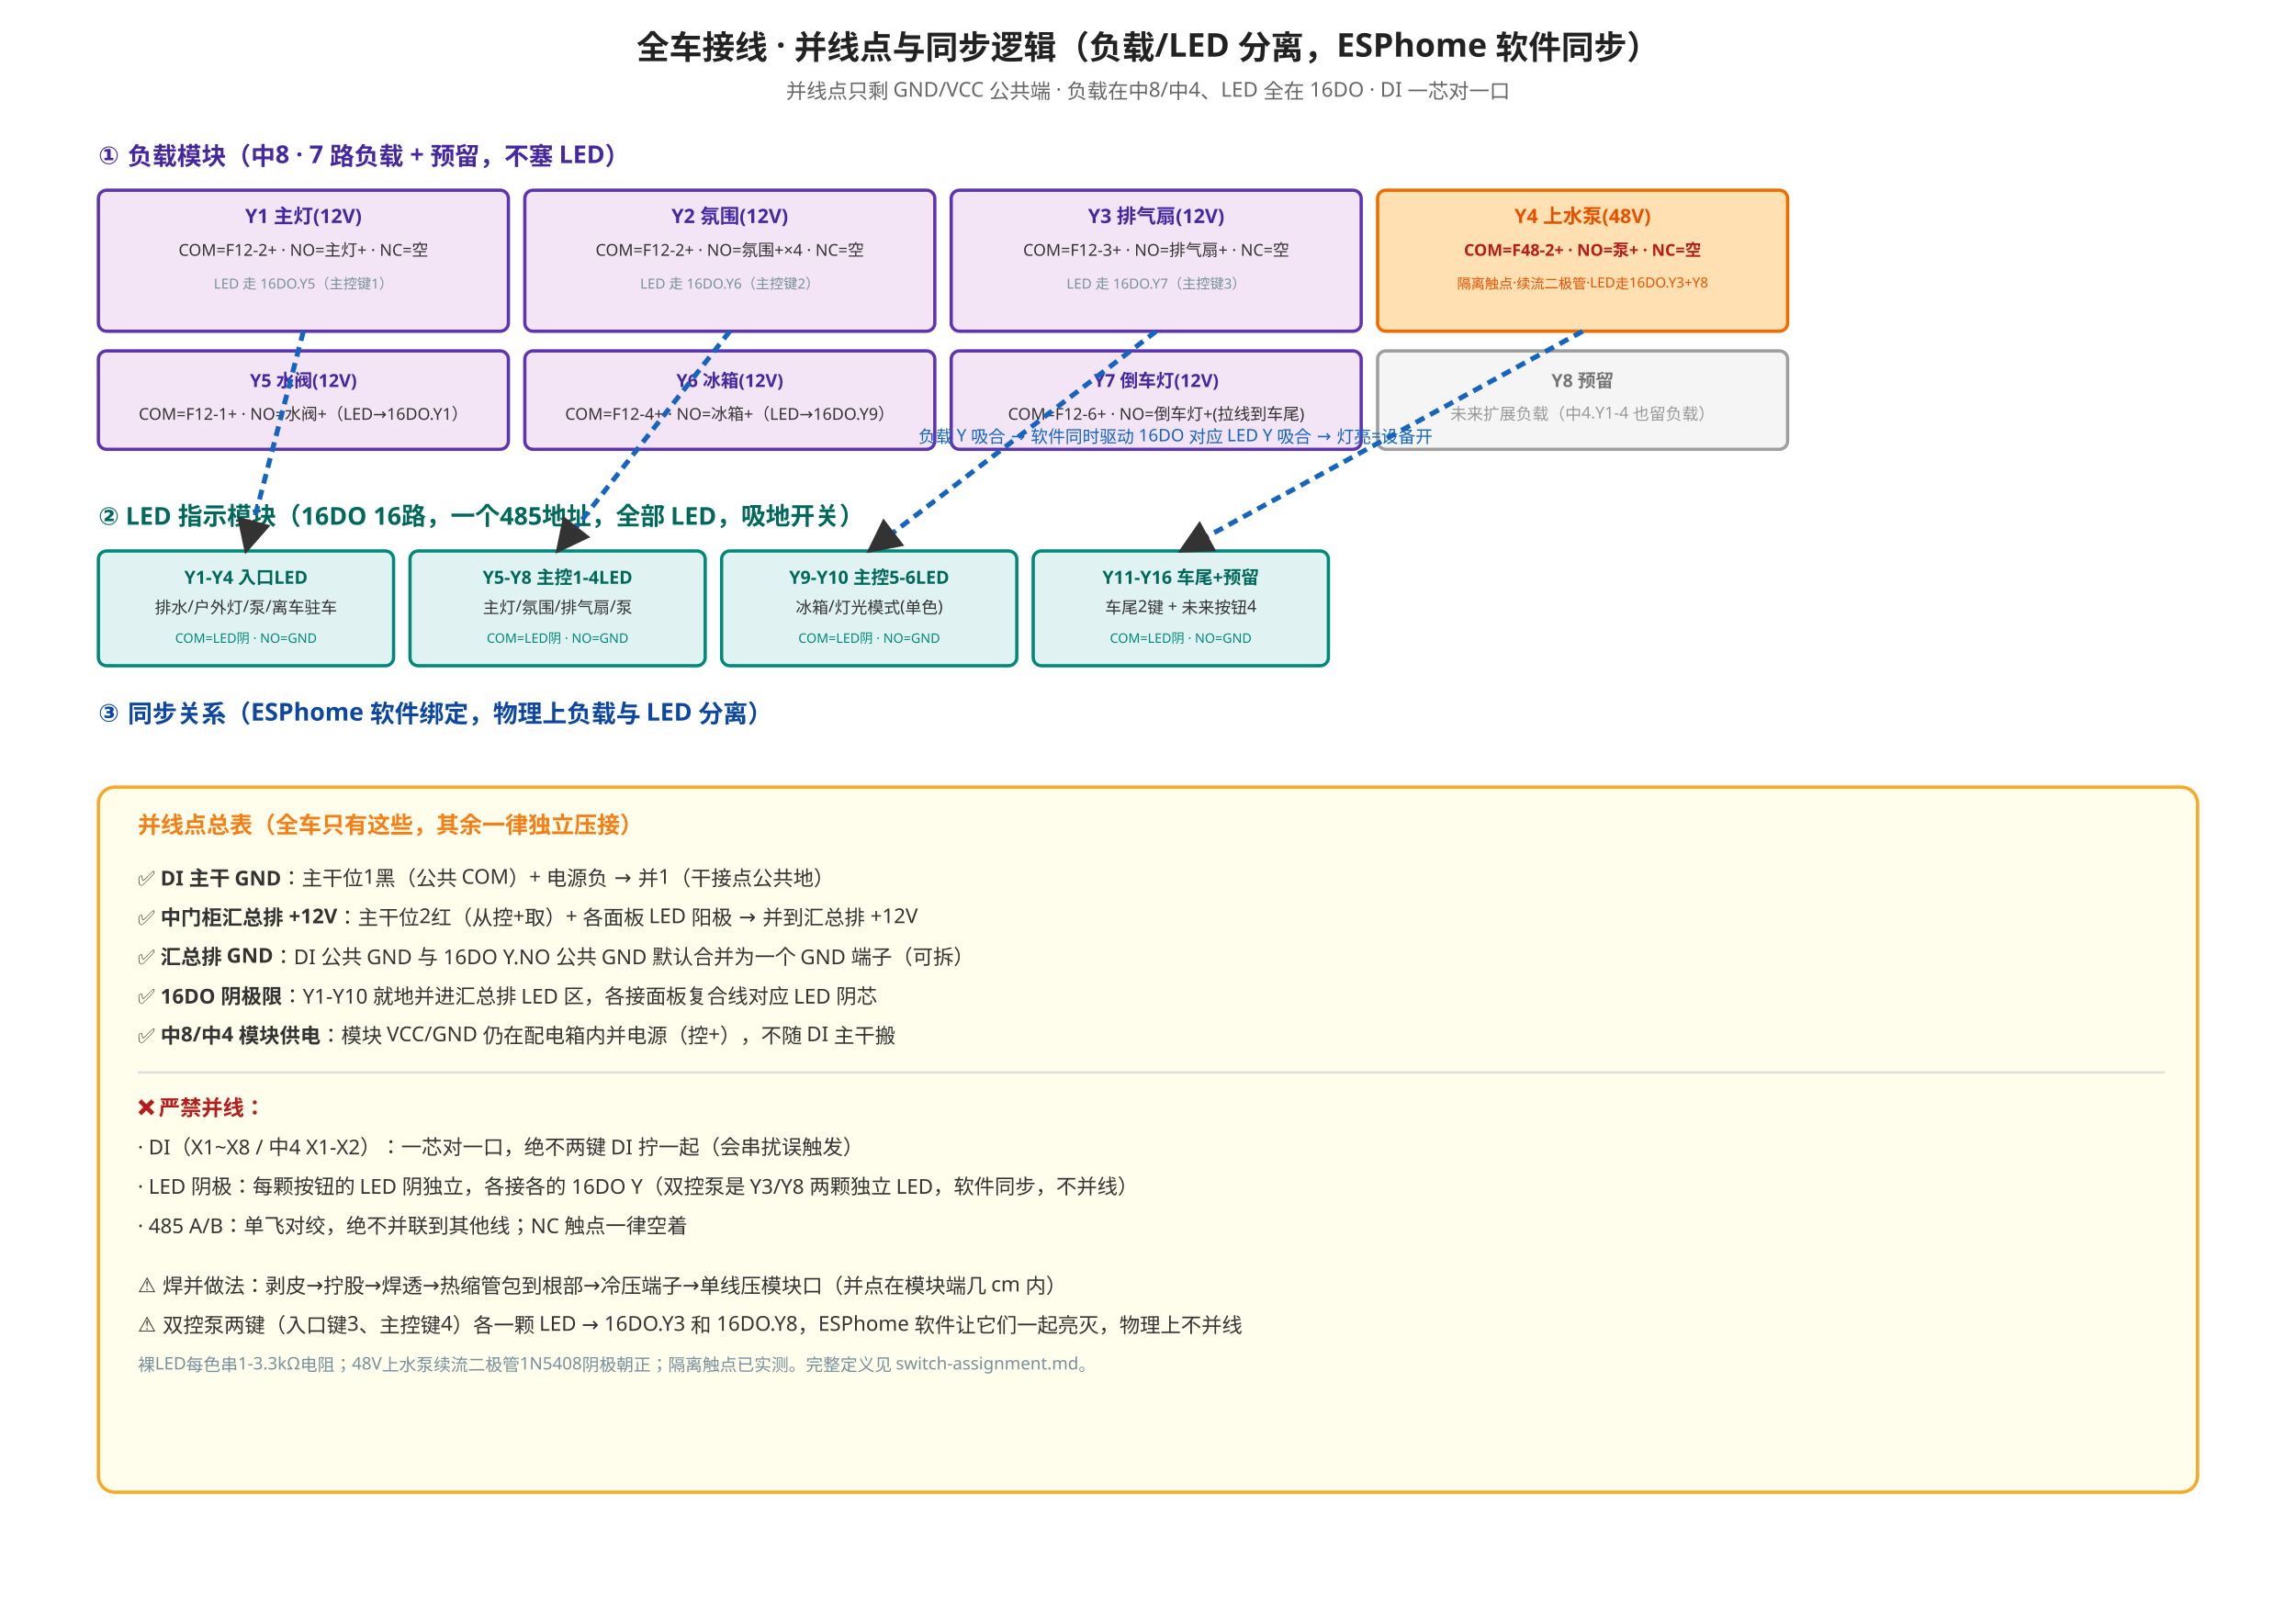
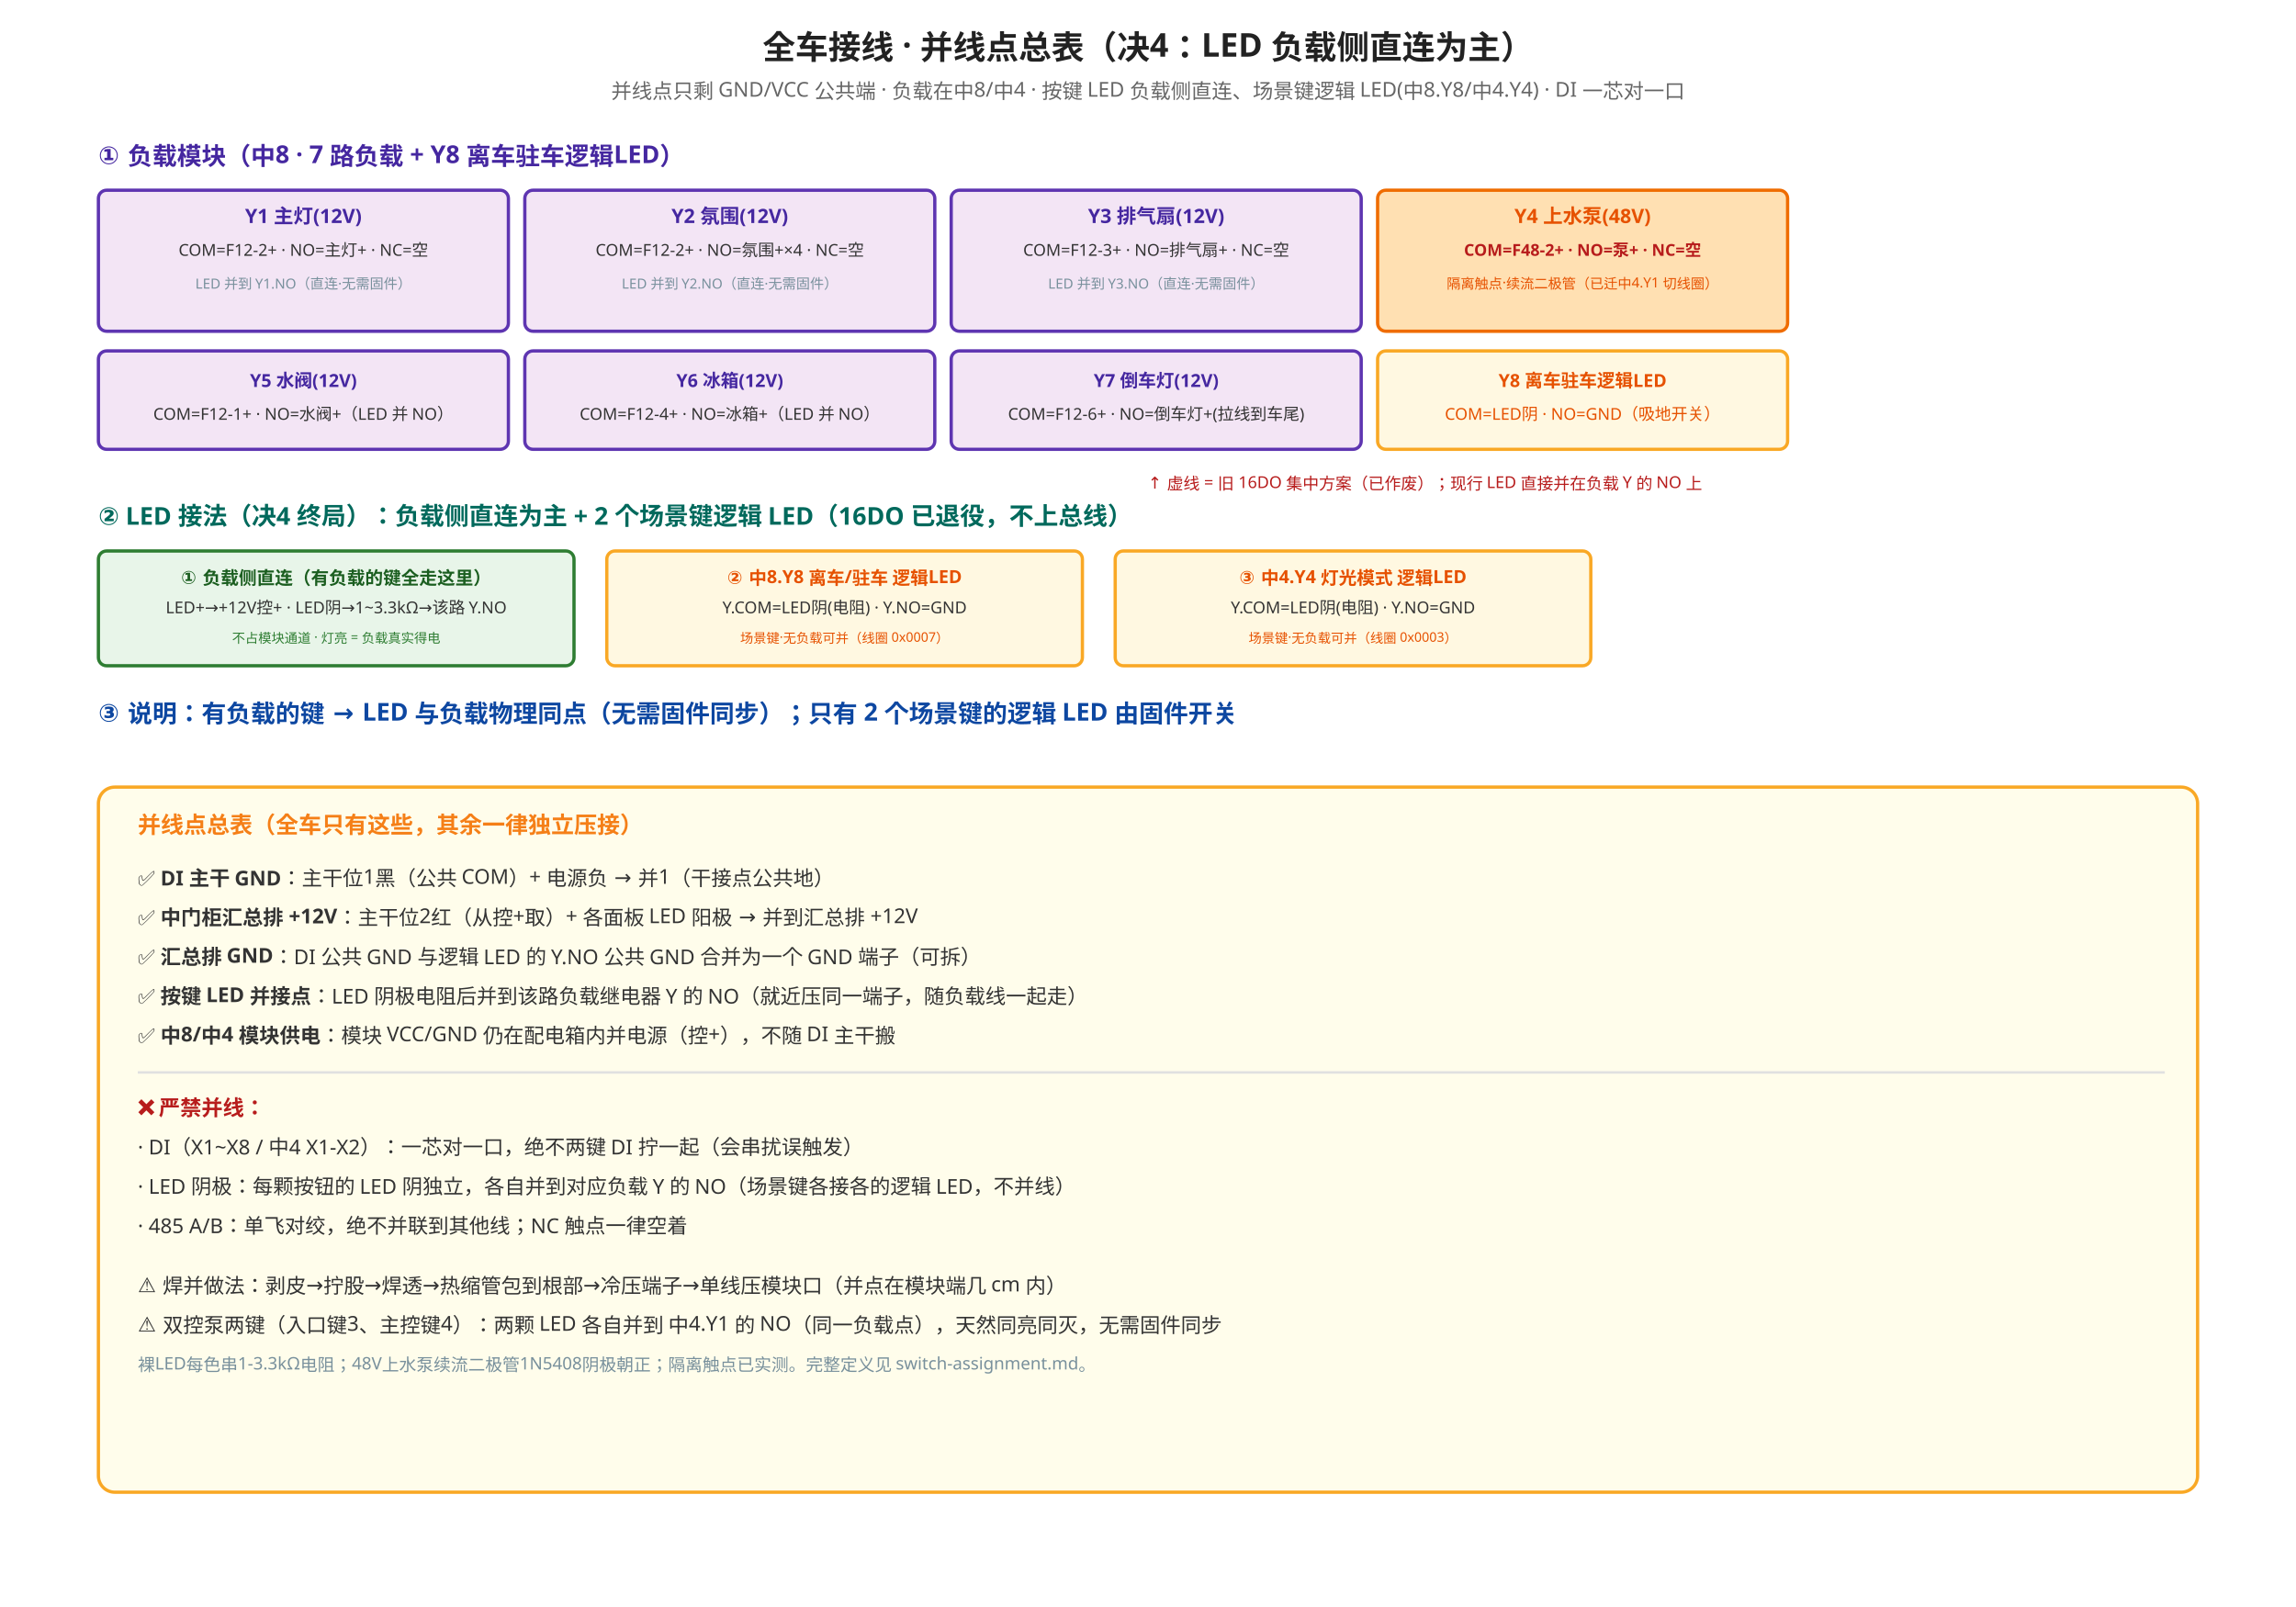
<svg xmlns="http://www.w3.org/2000/svg" viewBox="0 0 1400 980" width="1400" height="980" font-family="sans-serif">
  <defs>
    <marker id="arrow" viewBox="0 0 10 10" refX="9" refY="5" markerWidth="7" markerHeight="7" orient="auto-start-reverse">
      <path d="M0,0 L10,5 L0,10 z" fill="#333" />
    </marker>
  </defs>
-   <text x="700" y="36" text-anchor="middle" font-size="20" font-weight="bold" fill="#222">全车接线 · 并线点与同步逻辑（负载/LED 分离，ESPhome 软件同步）</text>
-   <text x="700" y="60" text-anchor="middle" font-size="12.5" fill="#666">并线点只剩 GND/VCC 公共端 · 负载在中8/中4、LED 全在 16DO · DI 一芯对一口</text>
-   <text x="60" y="100" font-size="15" font-weight="bold" fill="#4527a0">① 负载模块（中8 · 7 路负载 + 预留，不塞 LED）</text>
+   <text x="700" y="36" text-anchor="middle" font-size="20" font-weight="bold" fill="#222">全车接线 · 并线点总表（决4：LED 负载侧直连为主）</text>
+   <text x="700" y="60" text-anchor="middle" font-size="12.5" fill="#666">并线点只剩 GND/VCC 公共端 · 负载在中8/中4 · 按键 LED 负载侧直连、场景键逻辑 LED(中8.Y8/中4.Y4) · DI 一芯对一口</text>
+   <text x="60" y="100" font-size="15" font-weight="bold" fill="#4527a0">① 负载模块（中8 · 7 路负载 + Y8 离车驻车逻辑LED）</text>
  <g font-size="10" text-anchor="middle">
    <rect x="60" y="116" width="250" height="86" rx="5" fill="#f3e5f5" stroke="#5e35b1" stroke-width="2" />
    <text x="185" y="136" font-size="12" font-weight="bold" fill="#4527a0">Y1 主灯(12V)</text>
    <text x="185" y="156" fill="#333">COM=F12-2+ · NO=主灯+ · NC=空</text>
-     <text x="185" y="176" font-size="8.5" fill="#78909c">LED 走 16DO.Y5（主控键1）</text>
+     <text x="185" y="176" font-size="8.5" fill="#78909c">LED 并到 Y1.NO（直连·无需固件）</text>
    <rect x="320" y="116" width="250" height="86" rx="5" fill="#f3e5f5" stroke="#5e35b1" stroke-width="2" />
    <text x="445" y="136" font-size="12" font-weight="bold" fill="#4527a0">Y2 氛围(12V)</text>
    <text x="445" y="156" fill="#333">COM=F12-2+ · NO=氛围+×4 · NC=空</text>
-     <text x="445" y="176" font-size="8.5" fill="#78909c">LED 走 16DO.Y6（主控键2）</text>
+     <text x="445" y="176" font-size="8.5" fill="#78909c">LED 并到 Y2.NO（直连·无需固件）</text>
    <rect x="580" y="116" width="250" height="86" rx="5" fill="#f3e5f5" stroke="#5e35b1" stroke-width="2" />
    <text x="705" y="136" font-size="12" font-weight="bold" fill="#4527a0">Y3 排气扇(12V)</text>
    <text x="705" y="156" fill="#333">COM=F12-3+ · NO=排气扇+ · NC=空</text>
-     <text x="705" y="176" font-size="8.5" fill="#78909c">LED 走 16DO.Y7（主控键3）</text>
+     <text x="705" y="176" font-size="8.5" fill="#78909c">LED 并到 Y3.NO（直连·无需固件）</text>
    <rect x="840" y="116" width="250" height="86" rx="5" fill="#ffe0b2" stroke="#ef6c00" stroke-width="2" />
    <text x="965" y="136" font-size="12" font-weight="bold" fill="#e65100">Y4 上水泵(48V)</text>
    <text x="965" y="156" fill="#b71c1c" font-weight="bold">COM=F48-2+ · NO=泵+ · NC=空</text>
-     <text x="965" y="176" font-size="8.5" fill="#e65100">隔离触点·续流二极管·LED走16DO.Y3+Y8</text>
+     <text x="965" y="176" font-size="8.5" fill="#e65100">隔离触点·续流二极管（已迁中4.Y1 切线圈）</text>
  </g>
  <g font-size="10" text-anchor="middle">
    <rect x="60" y="214" width="250" height="60" rx="5" fill="#f3e5f5" stroke="#5e35b1" stroke-width="2" />
    <text x="185" y="236" font-size="11" font-weight="bold" fill="#4527a0">Y5 水阀(12V)</text>
-     <text x="185" y="256" fill="#333">COM=F12-1+ · NO=水阀+（LED→16DO.Y1）</text>
+     <text x="185" y="256" fill="#333">COM=F12-1+ · NO=水阀+（LED 并 NO）</text>
    <rect x="320" y="214" width="250" height="60" rx="5" fill="#f3e5f5" stroke="#5e35b1" stroke-width="2" />
    <text x="445" y="236" font-size="11" font-weight="bold" fill="#4527a0">Y6 冰箱(12V)</text>
-     <text x="445" y="256" fill="#333">COM=F12-4+ · NO=冰箱+（LED→16DO.Y9）</text>
+     <text x="445" y="256" fill="#333">COM=F12-4+ · NO=冰箱+（LED 并 NO）</text>
    <rect x="580" y="214" width="250" height="60" rx="5" fill="#f3e5f5" stroke="#5e35b1" stroke-width="2" />
    <text x="705" y="236" font-size="11" font-weight="bold" fill="#4527a0">Y7 倒车灯(12V)</text>
    <text x="705" y="256" fill="#333">COM=F12-6+ · NO=倒车灯+(拉线到车尾)</text>
-     <rect x="840" y="214" width="250" height="60" rx="5" fill="#f5f5f5" stroke="#9e9e9e" stroke-width="2" />
-     <text x="965" y="236" font-size="11" font-weight="bold" fill="#757575">Y8 预留</text>
-     <text x="965" y="256" fill="#999">未来扩展负载（中4.Y1-4 也留负载）</text>
+     <rect x="840" y="214" width="250" height="60" rx="5" fill="#fff8e1" stroke="#f9a825" stroke-width="2" />
+     <text x="965" y="236" font-size="11" font-weight="bold" fill="#e65100">Y8 离车驻车逻辑LED</text>
+     <text x="965" y="256" fill="#e65100">COM=LED阴 · NO=GND（吸地开关）</text>
  </g>
-   <text x="60" y="320" font-size="15" font-weight="bold" fill="#00695c">② LED 指示模块（16DO 16路，一个485地址，全部 LED，吸地开关）</text>
+   <text x="60" y="320" font-size="15" font-weight="bold" fill="#00695c">② LED 接法（决4 终局）：负载侧直连为主 + 2 个场景键逻辑 LED（16DO 已退役，不上总线）</text>
  <g font-size="10" text-anchor="middle">
-     <rect x="60" y="336" width="180" height="70" rx="5" fill="#e0f2f1" stroke="#00897b" stroke-width="2" />
-     <text x="150" y="356" font-size="11" font-weight="bold" fill="#00695c">Y1-Y4 入口LED</text>
-     <text x="150" y="374" fill="#333">排水/户外灯/泵/离车驻车</text>
-     <text x="150" y="392" font-size="8" fill="#00897b">COM=LED阴 · NO=GND</text>
-     <rect x="250" y="336" width="180" height="70" rx="5" fill="#e0f2f1" stroke="#00897b" stroke-width="2" />
-     <text x="340" y="356" font-size="11" font-weight="bold" fill="#00695c">Y5-Y8 主控1-4LED</text>
-     <text x="340" y="374" fill="#333">主灯/氛围/排气扇/泵</text>
-     <text x="340" y="392" font-size="8" fill="#00897b">COM=LED阴 · NO=GND</text>
-     <rect x="440" y="336" width="180" height="70" rx="5" fill="#e0f2f1" stroke="#00897b" stroke-width="2" />
-     <text x="530" y="356" font-size="11" font-weight="bold" fill="#00695c">Y9-Y10 主控5-6LED</text>
-     <text x="530" y="374" fill="#333">冰箱/灯光模式(单色)</text>
-     <text x="530" y="392" font-size="8" fill="#00897b">COM=LED阴 · NO=GND</text>
-     <rect x="630" y="336" width="180" height="70" rx="5" fill="#e0f2f1" stroke="#00897b" stroke-width="2" />
-     <text x="720" y="356" font-size="11" font-weight="bold" fill="#00695c">Y11-Y16 车尾+预留</text>
-     <text x="720" y="374" fill="#333">车尾2键 + 未来按钮4</text>
-     <text x="720" y="392" font-size="8" fill="#00897b">COM=LED阴 · NO=GND</text>
+     <rect x="60" y="336" width="290" height="70" rx="5" fill="#e8f5e9" stroke="#2e7d32" stroke-width="2" />
+     <text x="205" y="356" font-size="11" font-weight="bold" fill="#1b5e20">① 负载侧直连（有负载的键全走这里）</text>
+     <text x="205" y="374" fill="#333">LED+→+12V控+ · LED阴→1~3.3kΩ→该路 Y.NO</text>
+     <text x="205" y="392" font-size="8" fill="#2e7d32">不占模块通道 · 灯亮 = 负载真实得电</text>
+     <rect x="370" y="336" width="290" height="70" rx="5" fill="#fff8e1" stroke="#f9a825" stroke-width="2" />
+     <text x="515" y="356" font-size="11" font-weight="bold" fill="#e65100">② 中8.Y8 离车/驻车 逻辑LED</text>
+     <text x="515" y="374" fill="#333">Y.COM=LED阴(电阻) · Y.NO=GND</text>
+     <text x="515" y="392" font-size="8" fill="#e65100">场景键·无负载可并（线圈 0x0007）</text>
+     <rect x="680" y="336" width="290" height="70" rx="5" fill="#fff8e1" stroke="#f9a825" stroke-width="2" />
+     <text x="825" y="356" font-size="11" font-weight="bold" fill="#e65100">③ 中4.Y4 灯光模式 逻辑LED</text>
+     <text x="825" y="374" fill="#333">Y.COM=LED阴(电阻) · Y.NO=GND</text>
+     <text x="825" y="392" font-size="8" fill="#e65100">场景键·无负载可并（线圈 0x0003）</text>
  </g>
-   <text x="60" y="440" font-size="15" font-weight="bold" fill="#0d47a1">③ 同步关系（ESPhome 软件绑定，物理上负载与 LED 分离）</text>
-   <g stroke="#1565c0" stroke-width="3" fill="none" stroke-dasharray="6,4">
-     <line x1="185" y1="202" x2="150" y2="336" marker-end="url(#arrow)" />
-     <line x1="445" y1="202" x2="340" y2="336" marker-end="url(#arrow)" />
-     <line x1="705" y1="202" x2="530" y2="336" marker-end="url(#arrow)" />
-     <line x1="965" y1="202" x2="720" y2="336" marker-end="url(#arrow)" />
-   </g>
-   <text x="560" y="270" font-size="10.5" fill="#1565c0">负载 Y 吸合 → 软件同时驱动 16DO 对应 LED Y 吸合 → 灯亮=设备开</text>
+   <text x="60" y="440" font-size="15" font-weight="bold" fill="#0d47a1">③ 说明：有负载的键 → LED 与负载物理同点（无需固件同步）；只有 2 个场景键的逻辑 LED 由固件开关</text>
+   <text x="700" y="298" font-size="10" fill="#b71c1c">↑ 虚线 = 旧 16DO 集中方案（已作废）；现行 LED 直接并在负载 Y 的 NO 上</text>
  <rect x="60" y="480" width="1280" height="430" rx="10" fill="#fffde7" fill-opacity="0.85" stroke="#f9a825" stroke-width="2" />
  <text x="84" y="508" font-size="14" font-weight="bold" fill="#f57f17">并线点总表（全车只有这些，其余一律独立压接）</text>
  <text x="84" y="540" font-size="12.5" fill="#333">✅ <tspan font-weight="bold">DI 主干 GND</tspan>：主干位1黑（公共 COM）+ 电源负 → 并1（干接点公共地）</text>
  <text x="84" y="564" font-size="12.5" fill="#333">✅ <tspan font-weight="bold">中门柜汇总排 +12V</tspan>：主干位2红（从控+取）+ 各面板 LED 阳极 → 并到汇总排 +12V</text>
-   <text x="84" y="588" font-size="12.5" fill="#333">✅ <tspan font-weight="bold">汇总排 GND</tspan>：DI 公共 GND 与 16DO Y.NO 公共 GND 默认合并为一个 GND 端子（可拆）</text>
-   <text x="84" y="612" font-size="12.5" fill="#333">✅ <tspan font-weight="bold">16DO 阴极限</tspan>：Y1-Y10 就地并进汇总排 LED 区，各接面板复合线对应 LED 阴芯</text>
+   <text x="84" y="588" font-size="12.5" fill="#333">✅ <tspan font-weight="bold">汇总排 GND</tspan>：DI 公共 GND 与逻辑 LED 的 Y.NO 公共 GND 合并为一个 GND 端子（可拆）</text>
+   <text x="84" y="612" font-size="12.5" fill="#333">✅ <tspan font-weight="bold">按键 LED 并接点</tspan>：LED 阴极电阻后并到该路负载继电器 Y 的 NO（就近压同一端子，随负载线一起走）</text>
  <text x="84" y="636" font-size="12.5" fill="#333">✅ <tspan font-weight="bold">中8/中4 模块供电</tspan>：模块 VCC/GND 仍在配电箱内并电源（控+），不随 DI 主干搬</text>
  <line x1="84" y1="654" x2="1320" y2="654" stroke="#e0e0e0" stroke-width="1.5" />
  <text x="84" y="680" font-size="13" font-weight="bold" fill="#b71c1c">❌ 严禁并线：</text>
  <text x="84" y="704" font-size="12.5" fill="#333">· DI（X1~X8 / 中4 X1-X2）：一芯对一口，绝不两键 DI 拧一起（会串扰误触发）</text>
-   <text x="84" y="728" font-size="12.5" fill="#333">· LED 阴极：每颗按钮的 LED 阴独立，各接各的 16DO Y（双控泵是 Y3/Y8 两颗独立 LED，软件同步，不并线）</text>
+   <text x="84" y="728" font-size="12.5" fill="#333">· LED 阴极：每颗按钮的 LED 阴独立，各自并到对应负载 Y 的 NO（场景键各接各的逻辑 LED，不并线）</text>
  <text x="84" y="752" font-size="12.5" fill="#333">· 485 A/B：单飞对绞，绝不并联到其他线；NC 触点一律空着</text>
  <text x="84" y="788" font-size="12.5" fill="#333">⚠ 焊并做法：剥皮→拧股→焊透→热缩管包到根部→冷压端子→单线压模块口（并点在模块端几 cm 内）</text>
-   <text x="84" y="812" font-size="12.5" fill="#333">⚠ 双控泵两键（入口键3、主控键4）各一颗 LED → 16DO.Y3 和 16DO.Y8，ESPhome 软件让它们一起亮灭，物理上不并线</text>
+   <text x="84" y="812" font-size="12.5" fill="#333">⚠ 双控泵两键（入口键3、主控键4）：两颗 LED 各自并到 中4.Y1 的 NO（同一负载点），天然同亮同灭，无需固件同步</text>
  <text x="84" y="836" font-size="10.5" fill="#78909c">裸LED每色串1-3.3kΩ电阻；48V上水泵续流二极管1N5408阴极朝正；隔离触点已实测。完整定义见 switch-assignment.md。</text>
</svg>
